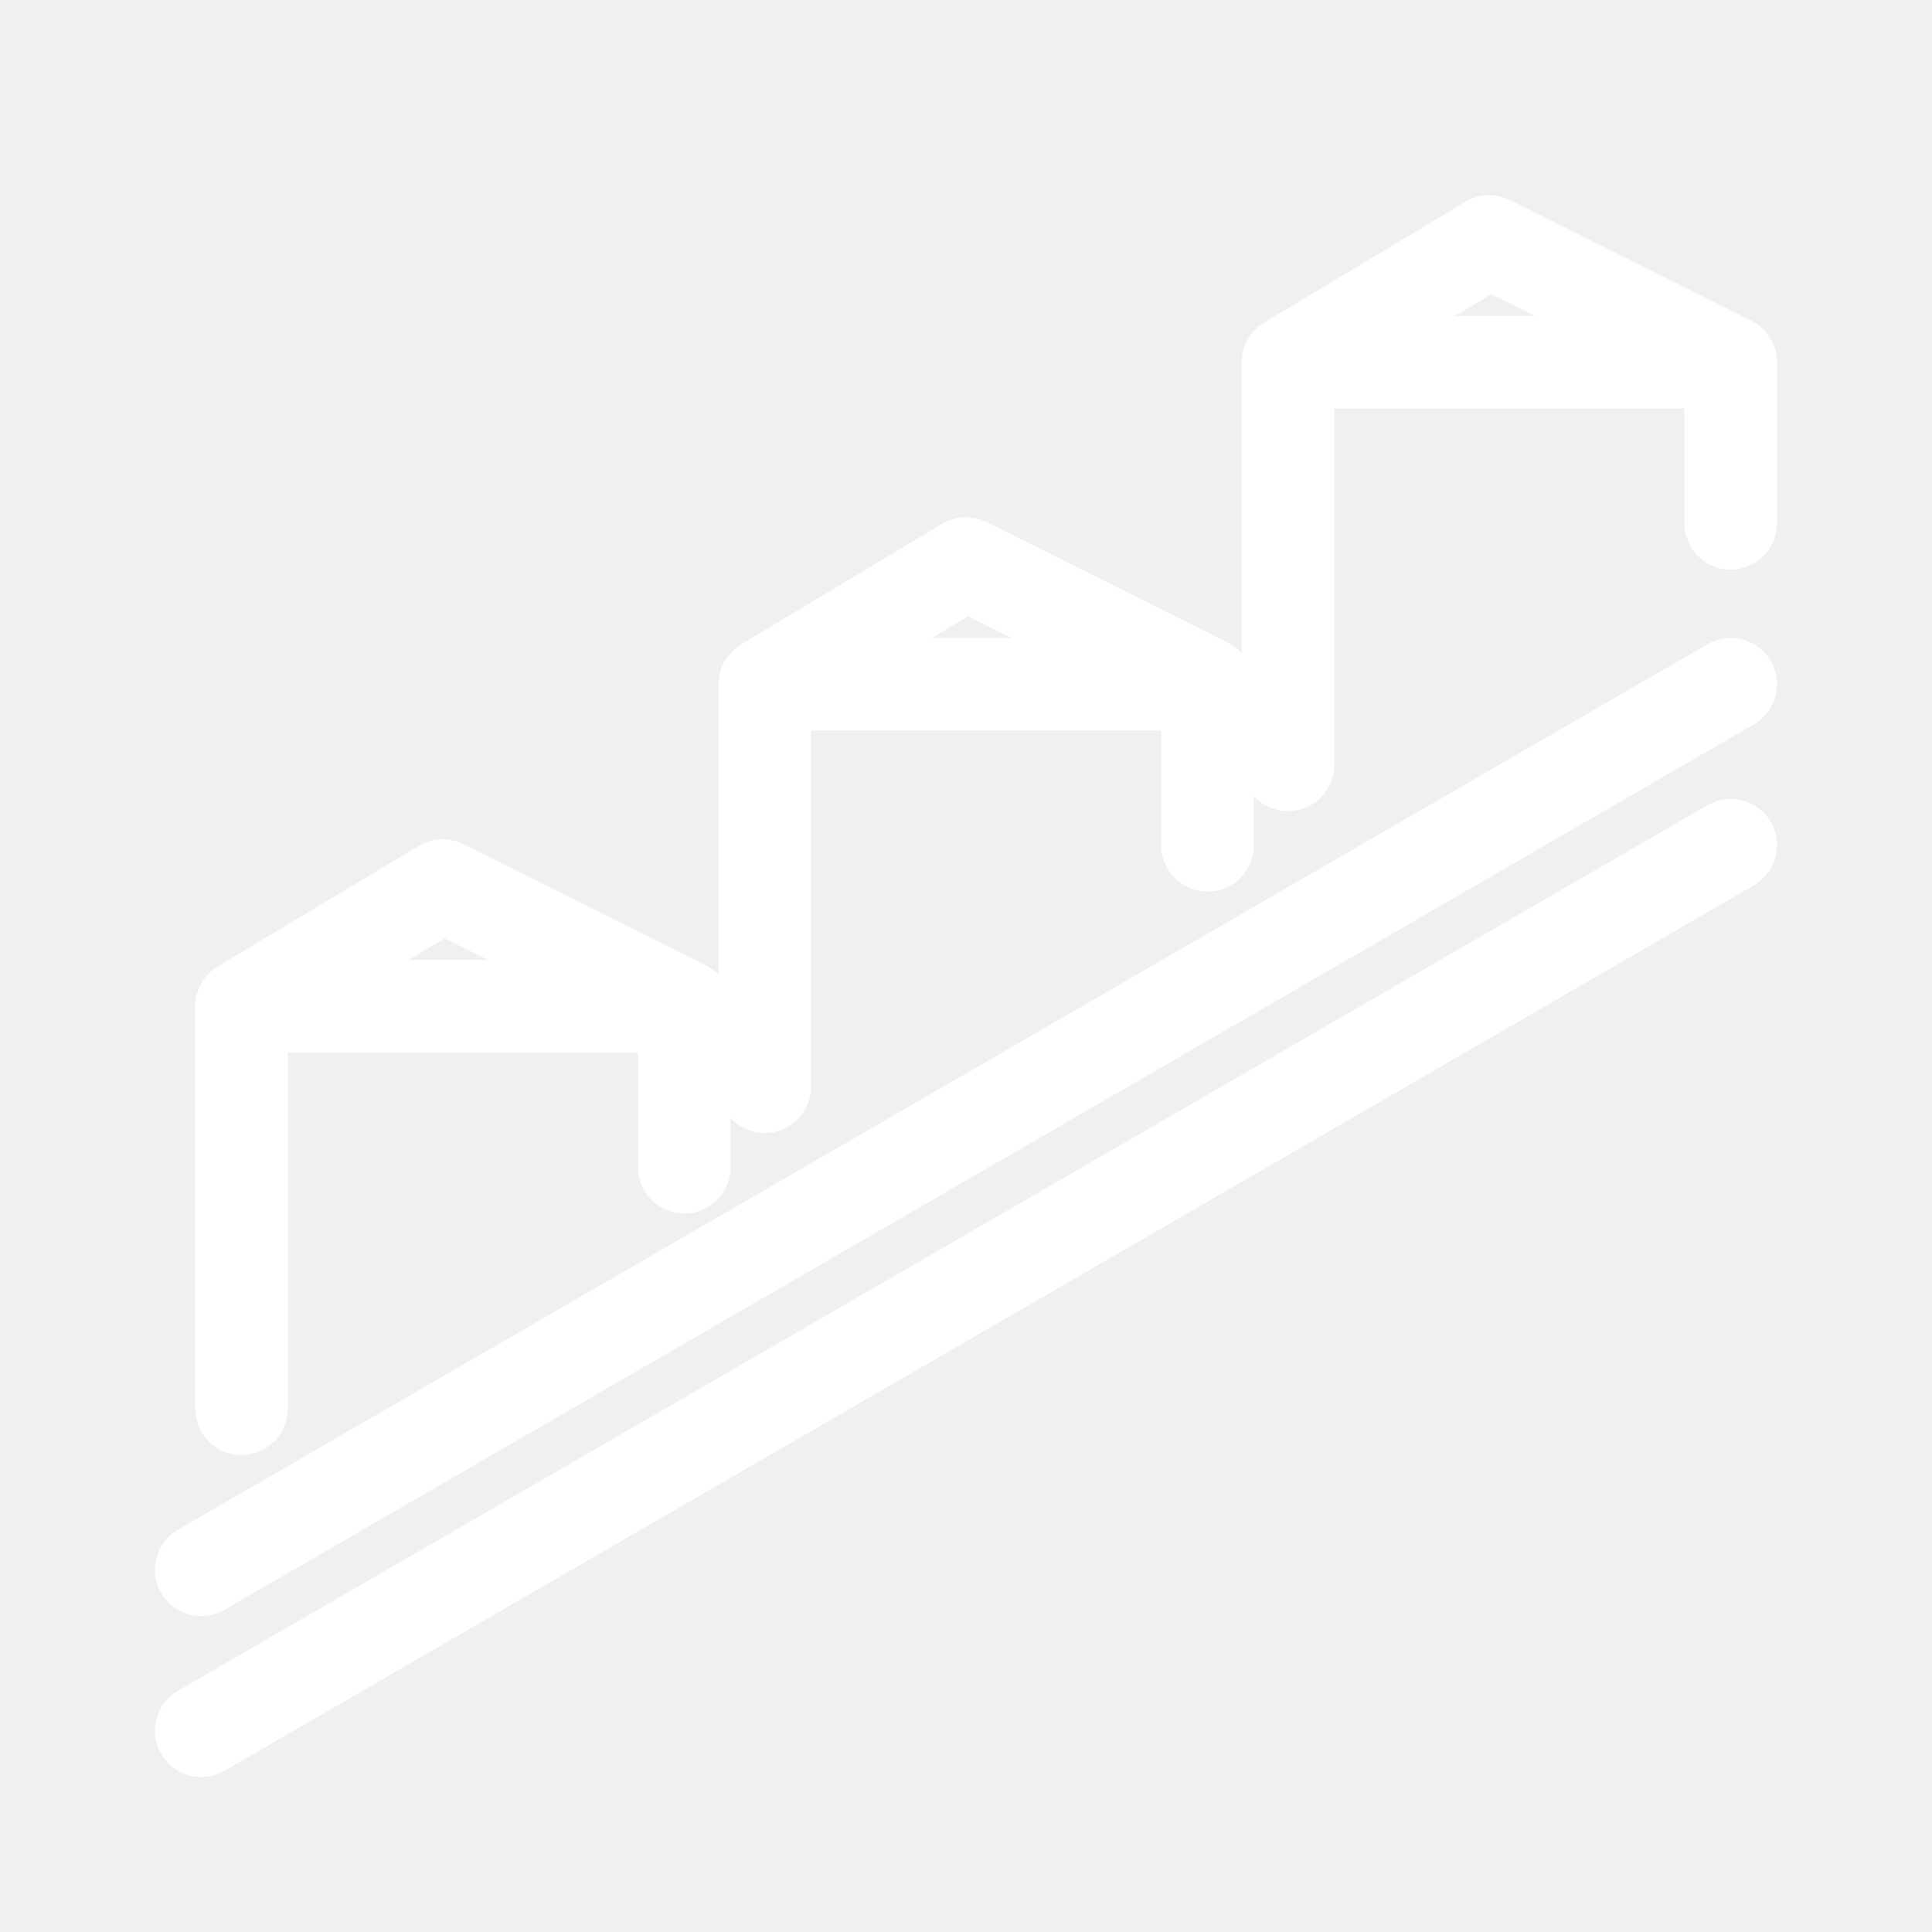
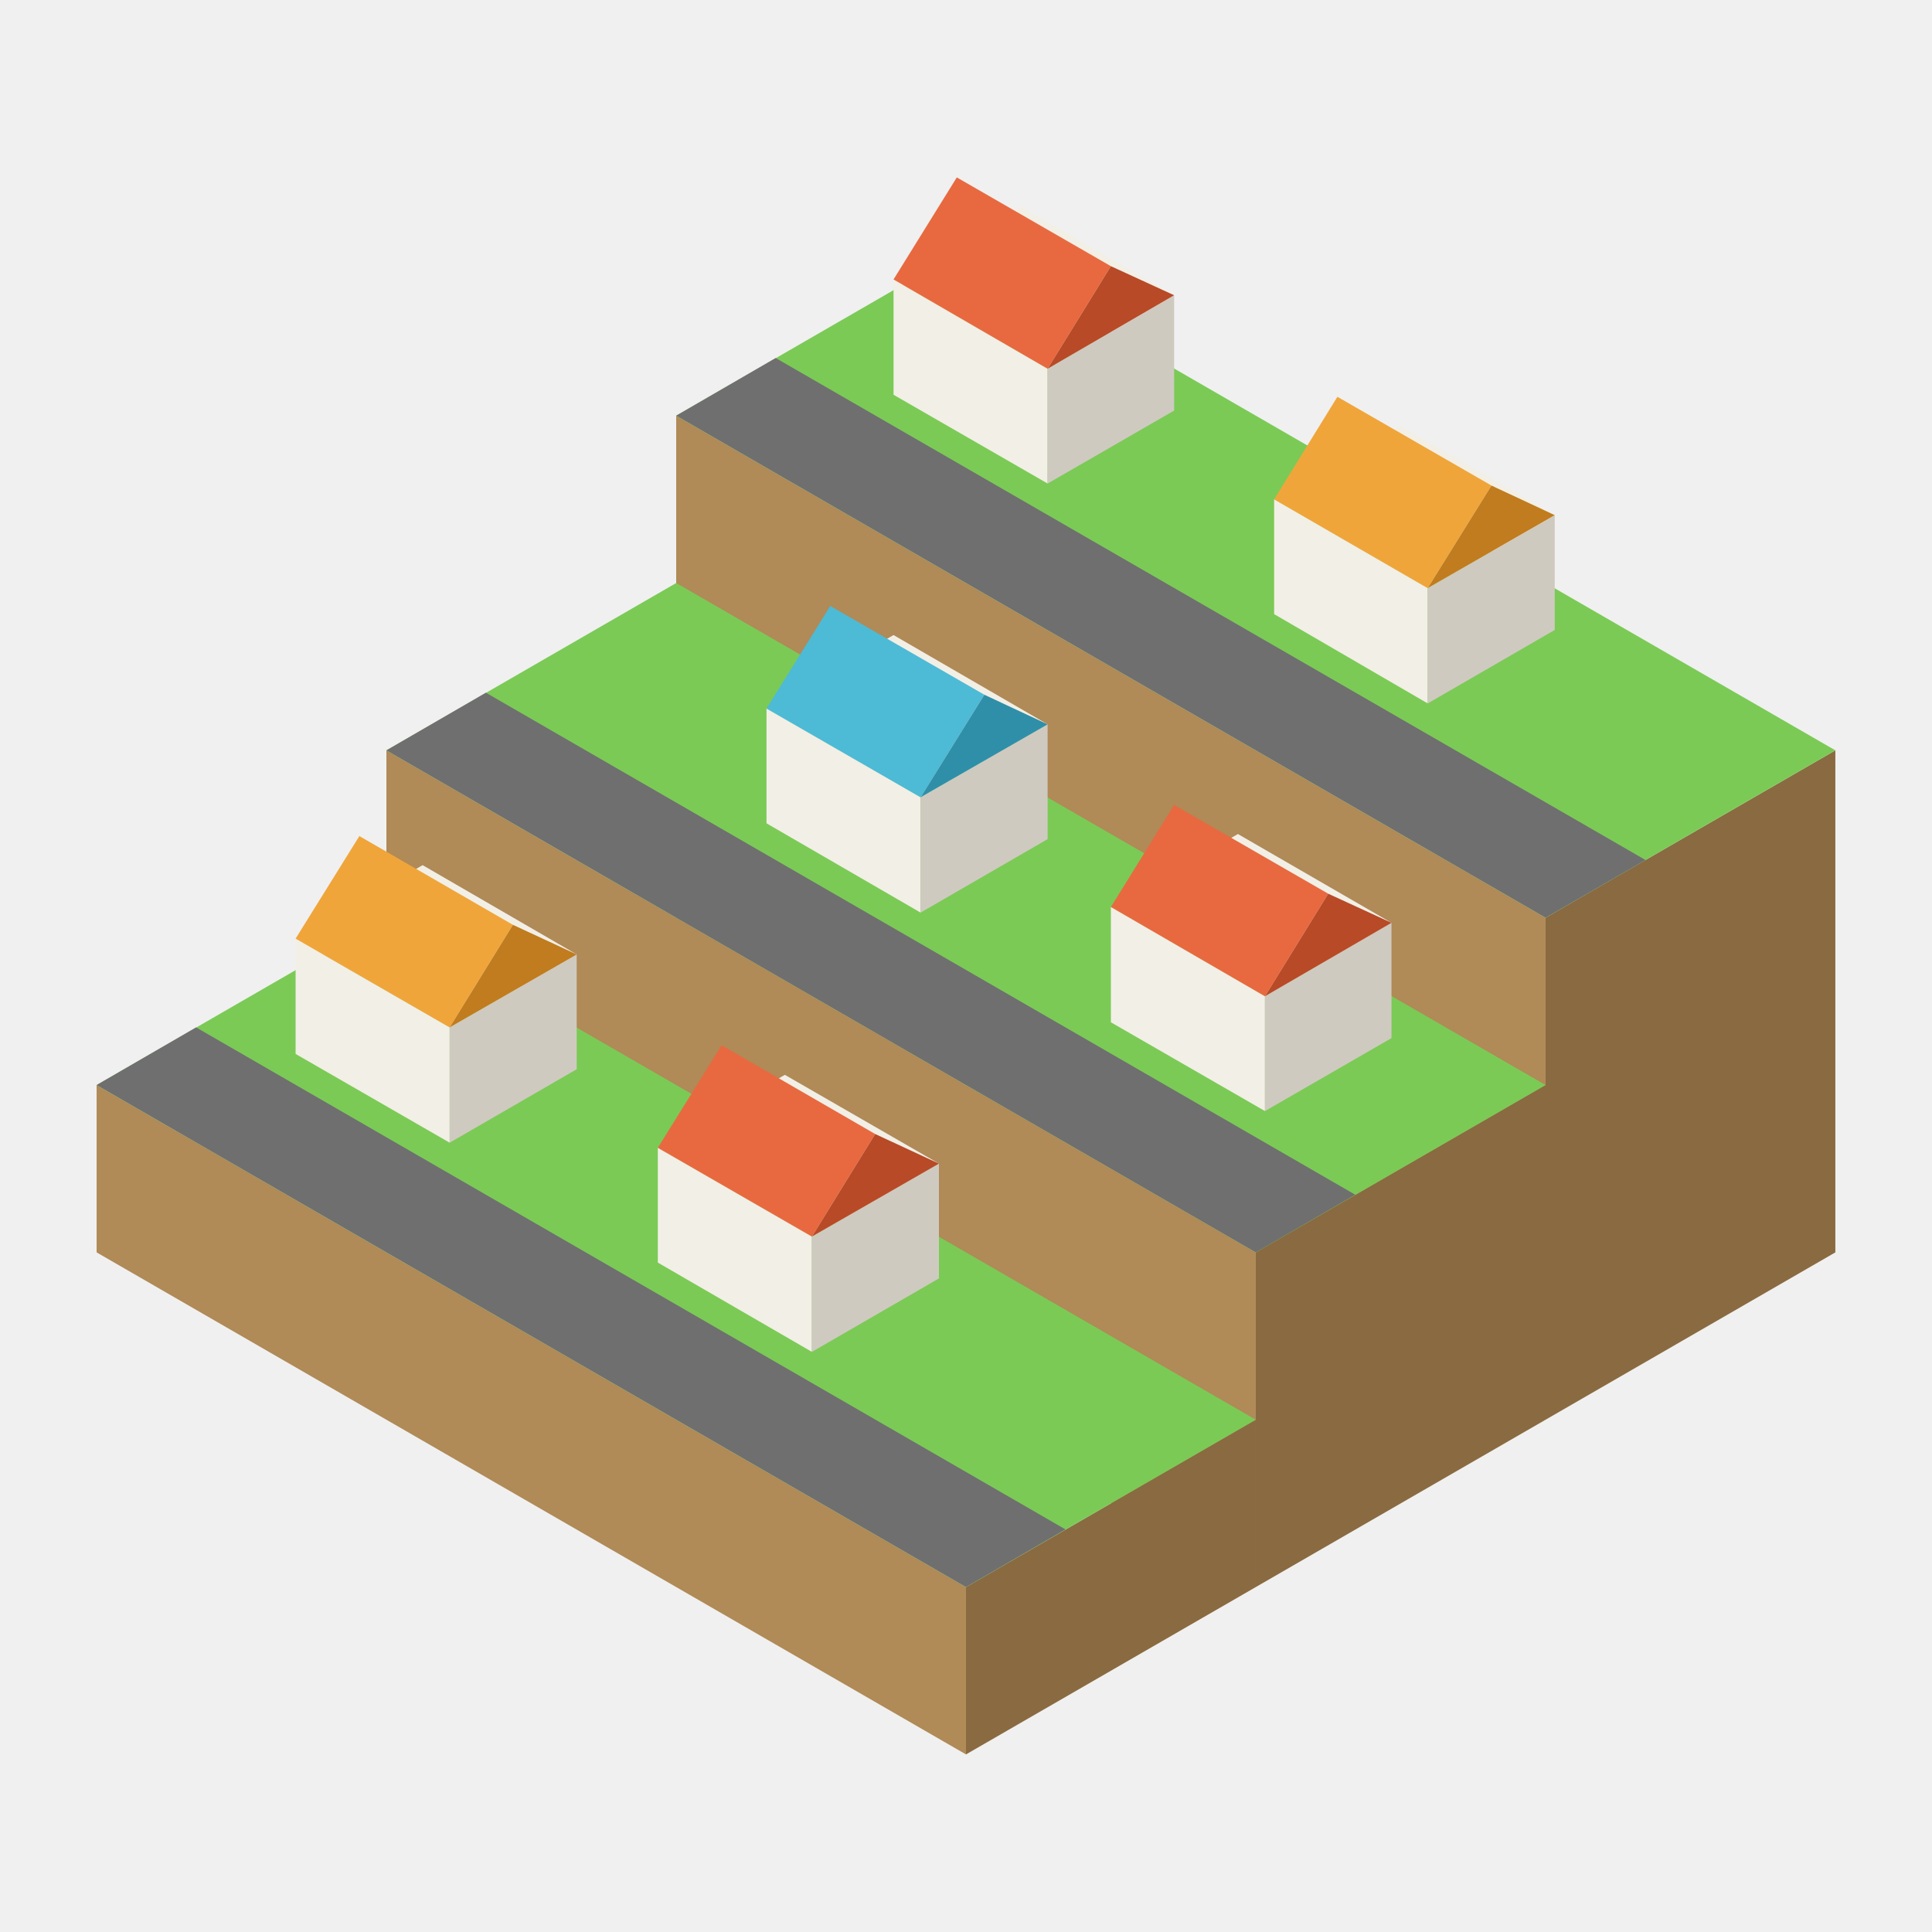
- <svg xmlns="http://www.w3.org/2000/svg" viewBox="0 0 48 48" fill="none" stroke="#fff" stroke-width="2.3" stroke-linecap="round" stroke-linejoin="round">
-   <path d="M5 39 43 17M6 35V25h11v4M19 27V17h11v4M32 19V9h11v4M6 25l5-3 6 3M19 17l5-3 6 3M32 9l5-3 6 3M5 43l38-22" />
+ <svg xmlns="http://www.w3.org/2000/svg" width="40" height="40" viewBox="0 0 40 40" fill="none">
+   <g transform="translate(-0.07 -2.95) scale(1.0563)">
+     <path d="M13.32 20.78 L30.36 30.62 L30.36 20.78 L13.32 10.94 Z" fill="#B08A57" />
+     <path d="M36.04 27.34 L30.36 30.62 L30.36 20.78 L36.04 17.50 Z" fill="#8A6A41" />
+     <path d="M19.00 7.66 L36.04 17.50 L30.36 20.78 L13.32 10.94 Z" fill="#7BCA56" />
+     <path d="M15.27 9.81 L32.32 19.65 L30.36 20.78 L13.32 10.94 Z" fill="#6F6F6F" />
+     <path d="M7.64 24.06 L24.68 33.90 L24.68 27.34 L7.64 17.50 Z" fill="#B08A57" />
+     <path d="M30.36 30.62 L24.68 33.90 L24.68 27.34 L30.36 24.06 Z" fill="#8A6A41" />
+     <path d="M13.32 14.22 L30.36 24.06 L24.68 27.34 L7.64 17.50 Z" fill="#7BCA56" />
+     <path d="M9.59 16.37 L26.63 26.21 L24.68 27.34 L7.64 17.50 Z" fill="#6F6F6F" />
+     <path d="M1.96 27.34 L19.00 37.18 L19.00 33.90 L1.96 24.06 Z" fill="#B08A57" />
+     <path d="M24.68 33.90 L19.00 37.18 L19.00 33.90 L24.68 30.62 Z" fill="#8A6A41" />
+     <path d="M7.64 20.78 L24.68 30.62 L19.00 33.90 L1.96 24.06 Z" fill="#7BCA56" />
+     <path d="M3.91 22.93 L20.95 32.77 L19.00 33.90 L1.96 24.06 Z" fill="#6F6F6F" />
+     <path d="M17.58 10.53 L20.60 12.27 L20.60 10.02 L17.58 8.27 Z" fill="#F2EFE6" />
+     <path d="M23.08 10.84 L20.60 12.27 L20.60 10.02 L23.08 8.58 Z" fill="#CFCAC0" />
+     <path d="M20.07 6.84 L23.08 8.58 L20.60 10.02 L17.58 8.27 Z" fill="#F2EFE6" />
+     <path d="M17.58 8.27 L20.60 10.02 L21.84 8.01 L18.82 6.27 Z" fill="#E8693F" />
+     <path d="M23.08 8.58 L20.60 10.02 L21.84 8.01 Z" fill="#B84A27" />
+     <path d="M25.04 14.83 L28.05 16.58 L28.05 14.32 L25.04 12.58 Z" fill="#F2EFE6" />
+     <path d="M30.54 15.14 L28.05 16.58 L28.05 14.32 L30.54 12.89 Z" fill="#CFCAC0" />
+     <path d="M27.52 11.14 L30.54 12.89 L28.05 14.32 L25.04 12.58 Z" fill="#F2EFE6" />
+     <path d="M25.04 12.58 L28.05 14.32 L29.30 12.31 L26.28 10.57 Z" fill="#F0A53A" />
+     <path d="M30.54 12.89 L28.05 14.32 L29.30 12.31 Z" fill="#C07C1E" />
+     <path d="M15.09 18.93 L18.11 20.68 L18.11 18.42 L15.09 16.68 Z" fill="#F2EFE6" />
+     <path d="M20.60 19.24 L18.11 20.68 L18.11 18.42 L20.60 16.99 Z" fill="#CFCAC0" />
+     <path d="M17.58 15.24 L20.60 16.99 L18.11 18.42 L15.09 16.68 Z" fill="#F2EFE6" />
+     <path d="M15.09 16.68 L18.11 18.42 L19.36 16.41 L16.34 14.67 Z" fill="#4DBAD6" />
+     <path d="M20.60 16.99 L18.11 18.42 L19.36 16.41 Z" fill="#2F8FA8" />
+     <path d="M21.84 22.83 L24.86 24.57 L24.86 22.32 L21.84 20.57 Z" fill="#F2EFE6" />
+     <path d="M27.34 23.14 L24.86 24.57 L24.86 22.32 L27.34 20.88 Z" fill="#CFCAC0" />
+     <path d="M24.33 19.14 L27.34 20.88 L24.86 22.32 L21.84 20.57 Z" fill="#F2EFE6" />
+     <path d="M21.84 20.57 L24.86 22.32 L26.10 20.31 L23.08 18.57 Z" fill="#E8693F" />
+     <path d="M27.34 20.88 L24.86 22.32 L26.10 20.31 Z" fill="#B84A27" />
+     <path d="M5.86 23.45 L8.88 25.19 L8.88 22.93 L5.86 21.19 Z" fill="#F2EFE6" />
+     <path d="M11.37 23.75 L8.88 25.19 L8.88 22.93 L11.37 21.50 Z" fill="#CFCAC0" />
+     <path d="M8.35 19.75 L11.37 21.50 L8.88 22.93 L5.86 21.19 Z" fill="#F2EFE6" />
+     <path d="M5.86 21.19 L8.88 22.93 L10.12 20.92 L7.11 19.18 Z" fill="#F0A53A" />
+     <path d="M11.37 21.50 L8.88 22.93 L10.12 20.92 Z" fill="#C07C1E" />
+     <path d="M12.96 27.54 L15.98 29.29 L15.98 27.03 L12.96 25.29 Z" fill="#F2EFE6" />
+     <path d="M18.47 27.85 L15.98 29.29 L15.98 27.03 L18.47 25.60 Z" fill="#CFCAC0" />
+     <path d="M15.45 23.86 L18.47 25.60 L15.98 27.03 L12.96 25.29 Z" fill="#F2EFE6" />
+     <path d="M12.96 25.29 L15.98 27.03 L17.22 25.02 L14.21 23.28 Z" fill="#E8693F" />
+     <path d="M18.47 25.60 L15.98 27.03 L17.22 25.02 Z" fill="#B84A27" />
+   </g>
</svg>
